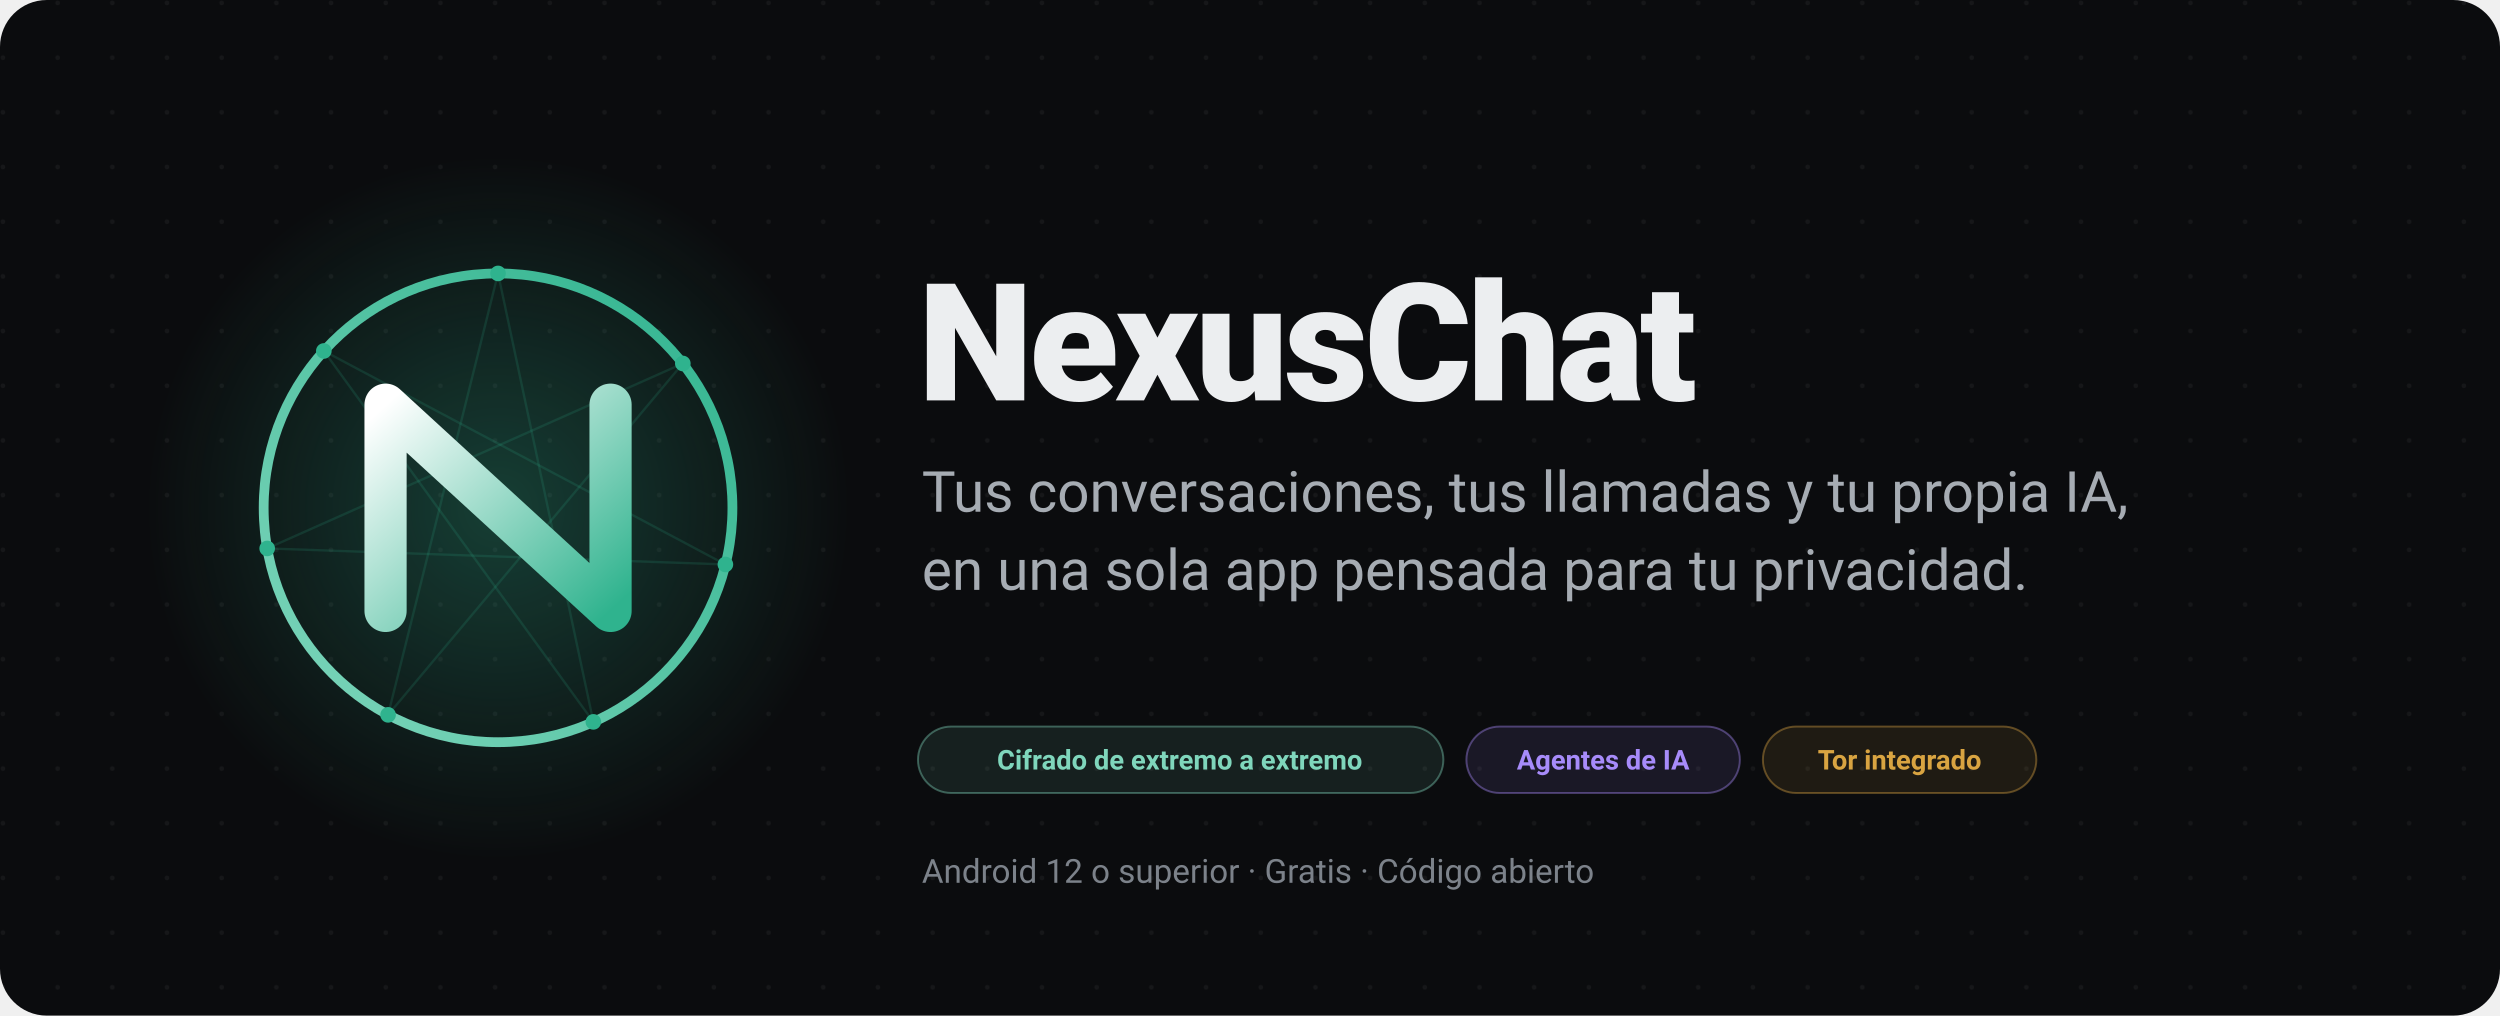
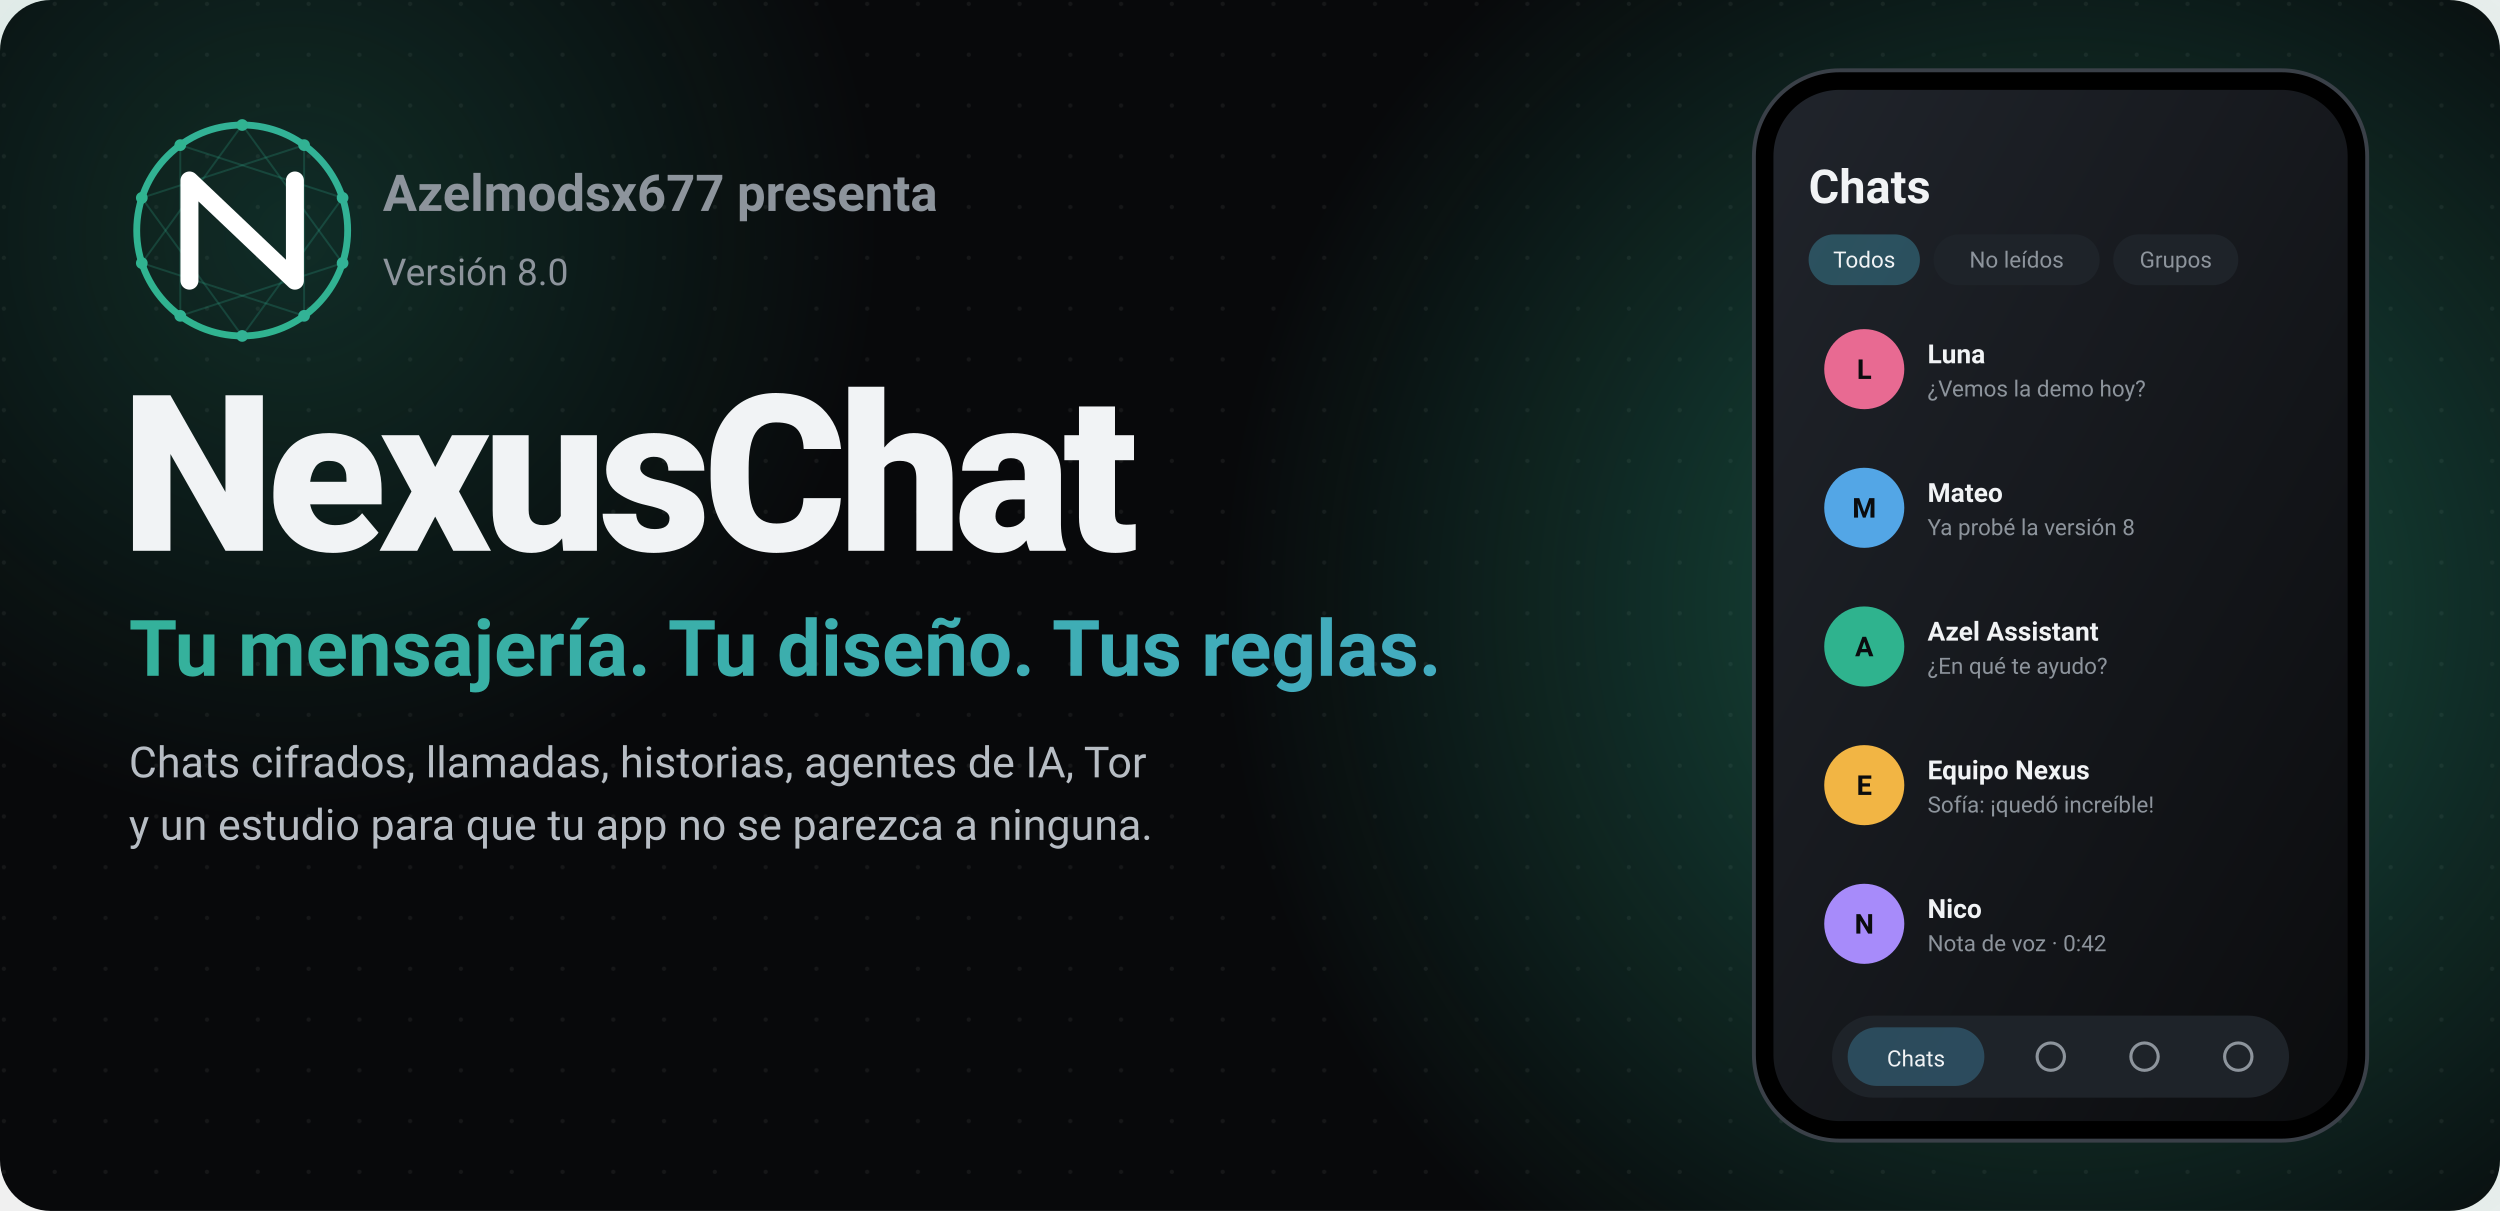
- <svg xmlns="http://www.w3.org/2000/svg" viewBox="0 0 1280 520" font-family="-apple-system,BlinkMacSystemFont,'Segoe UI',Roboto,Helvetica,Arial,sans-serif" role="img" aria-label="NexusChat, mensajería privada con inteligencia artificial">
+ <svg xmlns="http://www.w3.org/2000/svg" viewBox="0 0 1280 620" font-family="-apple-system,BlinkMacSystemFont,'Segoe UI',Roboto,Helvetica,Arial,sans-serif" role="img">
  <defs>
-     <radialGradient id="halo">
-       <stop offset="0" stop-color="#2FB38E" stop-opacity=".30" />
+     <pattern id="dots" width="26" height="26" patternUnits="userSpaceOnUse">
+       <circle cx="2" cy="2" r="1.1" fill="#fff" fill-opacity=".055" />
+     </pattern>
+     <linearGradient id="a" gradientUnits="userSpaceOnUse" x1="0" y1="0" x2="1280" y2="620">
+       <stop offset="0" stop-color="#2FB38E">
+         <animate attributeName="stop-color" values="#2FB38E;#53A6E6;#A78BFA;#FF5C73;#F2B544;#2FB38E" dur="24s" repeatCount="indefinite" />
+       </stop>
+       <stop offset="1" stop-color="#53A6E6">
+         <animate attributeName="stop-color" values="#53A6E6;#A78BFA;#FF5C73;#F2B544;#2FB38E;#53A6E6" dur="24s" repeatCount="indefinite" />
+       </stop>
+     </linearGradient>
+     <radialGradient id="h">
+       <stop offset="0" stop-color="#2FB38E" stop-opacity=".42">
+         <animate attributeName="stop-color" values="#2FB38E;#53A6E6;#A78BFA;#FF5C73;#F2B544;#2FB38E" dur="24s" repeatCount="indefinite" />
+       </stop>
      <stop offset="1" stop-color="#2FB38E" stop-opacity="0" />
    </radialGradient>
-     <linearGradient id="ring" x1="0" x2="1" y1="0" y2="1">
-       <stop offset="0" stop-color="#7FD6BC" />
-       <stop offset="1" stop-color="#2FB38E" />
+     <filter id="glow" x="-20%" y="-40%" width="140%" height="180%">
+       <feGaussianBlur stdDeviation="5" />
+     </filter>
+     <clipPath id="screen">
+       <rect x="908" y="46" width="294" height="528" rx="34" />
+     </clipPath>
+     <linearGradient id="wall" x1="0" y1="0" x2="1" y2="1">
+       <stop offset="0" stop-color="#20242B" />
+       <stop offset="1" stop-color="#0B0C0E" />
    </linearGradient>
-     <linearGradient id="stroke" x1="0" x2="1" y1="0" y2="1">
-       <stop offset="0" stop-color="#fff" />
-       <stop offset="1" stop-color="#2FB38E" />
-     </linearGradient>
-     <pattern id="grid" width="28" height="28" patternUnits="userSpaceOnUse">
-       <circle cx="1.5" cy="1.5" r="1.2" fill="#fff" fill-opacity=".05" />
-     </pattern>
  </defs>
-   <rect width="1280" height="520" rx="24" fill="#0B0C0E" />
-   <rect width="1280" height="520" rx="24" fill="url(#grid)" />
-   <g>
-     <circle cx="255" cy="260" r="180" fill="url(#halo)" />
-     <line x1="255.0" y1="140.0" x2="303.8" y2="369.6" stroke="#2FB38E" stroke-opacity=".16" stroke-width="1.2" />
-     <line x1="349.6" y1="186.1" x2="198.7" y2="366.0" stroke="#2FB38E" stroke-opacity=".16" stroke-width="1.2" />
-     <line x1="371.4" y1="289.0" x2="136.8" y2="280.8" stroke="#2FB38E" stroke-opacity=".16" stroke-width="1.2" />
-     <line x1="303.8" y1="369.6" x2="165.8" y2="179.7" stroke="#2FB38E" stroke-opacity=".16" stroke-width="1.2" />
-     <line x1="198.7" y1="366.0" x2="255.0" y2="140.0" stroke="#2FB38E" stroke-opacity=".16" stroke-width="1.2" />
-     <line x1="136.8" y1="280.8" x2="349.6" y2="186.1" stroke="#2FB38E" stroke-opacity=".16" stroke-width="1.2" />
-     <line x1="165.8" y1="179.7" x2="371.4" y2="289.0" stroke="#2FB38E" stroke-opacity=".16" stroke-width="1.2" />
-     <circle cx="255" cy="260" r="120" fill="none" stroke="url(#ring)" stroke-width="5" stroke-linecap="round" stroke-dasharray="754.0" transform="rotate(-90 255 260)">
-       <animate attributeName="stroke-dashoffset" values="754.0;0;0;754.0" keyTimes="0;.28;.9;1" dur="7s" repeatCount="indefinite" />
-     </circle>
-     <circle cx="255.0" cy="140.0" r="4" fill="#2FB38E">
-       <animate attributeName="r" values="4;7;4" dur="3.2s" begin="0.00s" repeatCount="indefinite" />
-     </circle>
-     <circle cx="349.6" cy="186.1" r="4" fill="#2FB38E">
-       <animate attributeName="r" values="4;7;4" dur="3.2s" begin="0.32s" repeatCount="indefinite" />
-     </circle>
-     <circle cx="371.4" cy="289.0" r="4" fill="#2FB38E">
-       <animate attributeName="r" values="4;7;4" dur="3.2s" begin="0.64s" repeatCount="indefinite" />
-     </circle>
-     <circle cx="303.8" cy="369.6" r="4" fill="#2FB38E">
-       <animate attributeName="r" values="4;7;4" dur="3.2s" begin="0.96s" repeatCount="indefinite" />
-     </circle>
-     <circle cx="198.7" cy="366.0" r="4" fill="#2FB38E">
-       <animate attributeName="r" values="4;7;4" dur="3.2s" begin="1.28s" repeatCount="indefinite" />
-     </circle>
-     <circle cx="136.8" cy="280.8" r="4" fill="#2FB38E">
-       <animate attributeName="r" values="4;7;4" dur="3.2s" begin="1.60s" repeatCount="indefinite" />
-     </circle>
-     <circle cx="165.8" cy="179.7" r="4" fill="#2FB38E">
-       <animate attributeName="r" values="4;7;4" dur="3.2s" begin="1.92s" repeatCount="indefinite" />
-     </circle>
-     <path d="M197.4 312.8 L197.4 207.2 L312.6 312.8 L312.6 207.2" fill="none" stroke="url(#stroke)" stroke-width="21.6" stroke-linecap="round" stroke-linejoin="round" stroke-dasharray="367.5">
-       <animate attributeName="stroke-dashoffset" values="367.5;367.5;0;0;367.5" keyTimes="0;.1;.38;.9;1" dur="7s" repeatCount="indefinite" />
+   <rect width="1280" height="620" rx="26" fill="#08090B" />
+   <rect width="1280" height="620" rx="26" fill="url(#dots)" />
+   <circle cx="1055" cy="310" r="430" fill="url(#h)" />
+   <circle cx="150" cy="120" r="300" fill="url(#h)" opacity=".5" />
+   <g transform="translate(66 60)">
+     <line x1="58.0" y1="4.0" x2="109.4" y2="74.7" stroke="url(#a)" stroke-opacity=".22" stroke-width="1" />
+     <line x1="89.7" y1="14.3" x2="89.7" y2="101.7" stroke="url(#a)" stroke-opacity=".22" stroke-width="1" />
+     <line x1="109.4" y1="41.3" x2="58.0" y2="112.0" stroke="url(#a)" stroke-opacity=".22" stroke-width="1" />
+     <line x1="109.4" y1="74.7" x2="26.3" y2="101.7" stroke="url(#a)" stroke-opacity=".22" stroke-width="1" />
+     <line x1="89.7" y1="101.7" x2="6.6" y2="74.7" stroke="url(#a)" stroke-opacity=".22" stroke-width="1" />
+     <line x1="58.0" y1="112.0" x2="6.6" y2="41.3" stroke="url(#a)" stroke-opacity=".22" stroke-width="1" />
+     <line x1="26.3" y1="101.7" x2="26.3" y2="14.3" stroke="url(#a)" stroke-opacity=".22" stroke-width="1" />
+     <line x1="6.6" y1="74.7" x2="58.0" y2="4.0" stroke="url(#a)" stroke-opacity=".22" stroke-width="1" />
+     <line x1="6.6" y1="41.3" x2="89.7" y2="14.3" stroke="url(#a)" stroke-opacity=".22" stroke-width="1" />
+     <line x1="26.3" y1="14.3" x2="109.4" y2="41.3" stroke="url(#a)" stroke-opacity=".22" stroke-width="1" />
+     <circle cx="58" cy="58" r="54" fill="none" stroke="url(#a)" stroke-width="3.5" stroke-linecap="round" stroke-dasharray="339.3" transform="rotate(-90 58 58)">
+       <animate attributeName="stroke-dashoffset" values="339.3;0;0;339.3" keyTimes="0;.3;.9;1" dur="9s" repeatCount="indefinite" />
+     </circle>
+     <circle cx="58.0" cy="4.0" r="3" fill="url(#a)">
+       <animate attributeName="r" values="2.4;5;2.4" dur="3s" begin="0.0s" repeatCount="indefinite" />
+     </circle>
+     <circle cx="89.7" cy="14.3" r="3" fill="url(#a)">
+       <animate attributeName="r" values="2.4;5;2.4" dur="3s" begin="0.3s" repeatCount="indefinite" />
+     </circle>
+     <circle cx="109.4" cy="41.3" r="3" fill="url(#a)">
+       <animate attributeName="r" values="2.4;5;2.4" dur="3s" begin="0.6s" repeatCount="indefinite" />
+     </circle>
+     <circle cx="109.4" cy="74.7" r="3" fill="url(#a)">
+       <animate attributeName="r" values="2.4;5;2.4" dur="3s" begin="0.9s" repeatCount="indefinite" />
+     </circle>
+     <circle cx="89.7" cy="101.7" r="3" fill="url(#a)">
+       <animate attributeName="r" values="2.4;5;2.4" dur="3s" begin="1.2s" repeatCount="indefinite" />
+     </circle>
+     <circle cx="58.0" cy="112.0" r="3" fill="url(#a)">
+       <animate attributeName="r" values="2.4;5;2.4" dur="3s" begin="1.5s" repeatCount="indefinite" />
+     </circle>
+     <circle cx="26.3" cy="101.7" r="3" fill="url(#a)">
+       <animate attributeName="r" values="2.4;5;2.4" dur="3s" begin="1.8s" repeatCount="indefinite" />
+     </circle>
+     <circle cx="6.6" cy="74.7" r="3" fill="url(#a)">
+       <animate attributeName="r" values="2.4;5;2.4" dur="3s" begin="2.1s" repeatCount="indefinite" />
+     </circle>
+     <circle cx="6.6" cy="41.3" r="3" fill="url(#a)">
+       <animate attributeName="r" values="2.4;5;2.4" dur="3s" begin="2.4s" repeatCount="indefinite" />
+     </circle>
+     <circle cx="26.3" cy="14.3" r="3" fill="url(#a)">
+       <animate attributeName="r" values="2.4;5;2.4" dur="3s" begin="2.7s" repeatCount="indefinite" />
+     </circle>
+     <path d="M31.0 83.7 L31.0 32.4 L85.0 83.7 L85.0 32.4" fill="none" stroke="#fff" stroke-width="9.2" stroke-linecap="round" stroke-linejoin="round" stroke-dasharray="194.4">
+       <animate attributeName="stroke-dashoffset" values="194.4;194.4;0;0;194.4" keyTimes="0;.08;.3;.9;1" dur="9s" repeatCount="indefinite" />
    </path>
  </g>
-   <text x="470" y="205" font-size="84" font-weight="800" fill="#ECEEF0" letter-spacing="-2">NexusChat</text>
-   <text x="472" y="262" font-size="29" fill="#A6ACB3">Tus conversaciones, tus llamadas y tu propia IA,</text>
-   <text x="472" y="302" font-size="29" fill="#A6ACB3">en una sola app pensada para tu privacidad.</text>
-   <g transform="translate(470 372)">
-     <rect width="269" height="34" rx="17" fill="#7FD6BC" fill-opacity=".1" stroke="#7FD6BC" stroke-opacity=".4" />
-     <text x="134" y="22" text-anchor="middle" font-size="14" fill="#7FD6BC" font-weight="600">Cifrado de extremo a extremo</text>
-   </g>
-   <g transform="translate(750.8 372)">
-     <rect width="140" height="34" rx="17" fill="#A78BFA" fill-opacity=".1" stroke="#A78BFA" stroke-opacity=".4" />
-     <text x="70" y="22" text-anchor="middle" font-size="14" fill="#A78BFA" font-weight="600">Agentes de IA</text>
-   </g>
-   <g transform="translate(902.6 372)">
-     <rect width="140" height="34" rx="17" fill="#D9A441" fill-opacity=".1" stroke="#D9A441" stroke-opacity=".4" />
-     <text x="70" y="22" text-anchor="middle" font-size="14" fill="#D9A441" font-weight="600">Tor integrado</text>
-   </g>
-   <text x="472" y="452" font-size="17" fill="#7C828A">Android 12 o superior · Gratis · Código abierto</text>
+   <text x="196" y="108" font-size="26" font-weight="600" fill="#8D949C">Azelmodsx677 presenta</text>
+   <text x="196" y="146" font-size="19" fill="#8D949C">Versión 8.0</text>
+   <text x="62" y="282" font-size="112" font-weight="800" letter-spacing="-4" fill="#F1F3F5">NexusChat</text>
+   <text x="66" y="346" font-size="40" font-weight="700" fill="url(#a)">Tu mensajería. Tu diseño. Tus reglas.</text>
+   <text x="66" y="398" font-size="22" fill="#B7BDC4">Chats cifrados, llamadas, historias, agentes de IA, Tor</text>
+   <text x="66" y="430" font-size="22" fill="#B7BDC4">y un estudio para que tu app no se parezca a ninguna.</text>
+   <g opacity="0">
+     <animate attributeName="opacity" values="0;1" begin="0.3s" dur=".5s" fill="freeze" />
+     <rect x="66" y="472" width="256" height="38" rx="19" fill="url(#a)" fill-opacity=".14" stroke="url(#a)" stroke-opacity=".6" />
+     <text x="194" y="496" font-size="15" font-weight="600" fill="#F1F3F5" text-anchor="middle">Cifrado de extremo a extremo</text>
+   </g>
+   <g opacity="0">
+     <animate attributeName="opacity" values="0;1" begin="0.55s" dur=".5s" fill="freeze" />
+     <rect x="331.8" y="472" width="127" height="38" rx="19" fill="url(#a)" fill-opacity=".14" stroke="url(#a)" stroke-opacity=".6" />
+     <text x="395" y="496" font-size="15" font-weight="600" fill="#F1F3F5" text-anchor="middle">Tor integrado</text>
+   </g>
+   <g opacity="0">
+     <animate attributeName="opacity" values="0;1" begin="0.8s" dur=".5s" fill="freeze" />
+     <rect x="468.6" y="472" width="127" height="38" rx="19" fill="url(#a)" fill-opacity=".14" stroke="url(#a)" stroke-opacity=".6" />
+     <text x="532" y="496" font-size="15" font-weight="600" fill="#F1F3F5" text-anchor="middle">Agentes de IA</text>
+   </g>
+   <g opacity="0">
+     <animate attributeName="opacity" values="0;1" begin="1.05s" dur=".5s" fill="freeze" />
+     <rect x="605.4" y="472" width="178" height="38" rx="19" fill="url(#a)" fill-opacity=".14" stroke="url(#a)" stroke-opacity=".6" />
+     <text x="695" y="496" font-size="15" font-weight="600" fill="#F1F3F5" text-anchor="middle">Kali en tu terminal</text>
+   </g>
+   <rect x="898" y="36" width="314" height="548" rx="44" fill="#000" stroke="#3A4048" stroke-width="2" />
+   <g clip-path="url(#screen)">
+     <rect x="908" y="46" width="294" height="528" fill="url(#wall)" />
+     <text x="926" y="104" font-size="24" font-weight="700" fill="#F1F3F5">Chats</text>
+     <rect x="926" y="120" width="57" height="26" rx="13" fill="url(#a)" fill-opacity=".35" />
+     <text x="954.5" y="137" font-size="11.5" fill="#F1F3F5" text-anchor="middle">Todos</text>
+     <rect x="990" y="120" width="85" height="26" rx="13" fill="#1E2329" fill-opacity="1" />
+     <text x="1032.5" y="137" font-size="11.5" fill="#8D949C" text-anchor="middle">No leídos</text>
+     <rect x="1082" y="120" width="64" height="26" rx="13" fill="#1E2329" fill-opacity="1" />
+     <text x="1114.0" y="137" font-size="11.5" fill="#8D949C" text-anchor="middle">Grupos</text>
+     <g opacity="0">
+       <animate attributeName="opacity" dur="18s" repeatCount="indefinite" keyTimes="0;0.01;0.022;0.161;0.173;1" values="0;0;1;1;0;0" />
+       <rect x="918" y="158" width="274" height="62" rx="10" fill="url(#a)" />
+       <rect x="923" y="158" width="269" height="62" rx="10" fill="#14171B" />
+       <rect x="918" y="229" width="274" height="62" rx="10" fill="url(#a)" />
+       <rect x="923" y="229" width="269" height="62" rx="10" fill="#14171B" />
+       <rect x="918" y="300" width="274" height="62" rx="10" fill="url(#a)" />
+       <rect x="923" y="300" width="269" height="62" rx="10" fill="#14171B" />
+       <rect x="918" y="371" width="274" height="62" rx="10" fill="url(#a)" />
+       <rect x="923" y="371" width="269" height="62" rx="10" fill="#14171B" />
+       <rect x="918" y="442" width="274" height="62" rx="10" fill="url(#a)" />
+       <rect x="923" y="442" width="269" height="62" rx="10" fill="#14171B" />
+     </g>
+     <g opacity="0">
+       <animate attributeName="opacity" dur="18s" repeatCount="indefinite" keyTimes="0;0.173;0.185;0.325;0.337;1" values="0;0;1;1;0;0" />
+       <rect x="918" y="158" width="274" height="62" rx="12" fill="none" stroke="url(#a)" stroke-width="3" filter="url(#glow)" />
+       <rect x="918" y="158" width="274" height="62" rx="12" fill="#08090B" stroke="url(#a)" stroke-width="1.4" />
+       <rect x="918" y="229" width="274" height="62" rx="12" fill="none" stroke="url(#a)" stroke-width="3" filter="url(#glow)" />
+       <rect x="918" y="229" width="274" height="62" rx="12" fill="#08090B" stroke="url(#a)" stroke-width="1.4" />
+       <rect x="918" y="300" width="274" height="62" rx="12" fill="none" stroke="url(#a)" stroke-width="3" filter="url(#glow)" />
+       <rect x="918" y="300" width="274" height="62" rx="12" fill="#08090B" stroke="url(#a)" stroke-width="1.4" />
+       <rect x="918" y="371" width="274" height="62" rx="12" fill="none" stroke="url(#a)" stroke-width="3" filter="url(#glow)" />
+       <rect x="918" y="371" width="274" height="62" rx="12" fill="#08090B" stroke="url(#a)" stroke-width="1.4" />
+       <rect x="918" y="442" width="274" height="62" rx="12" fill="none" stroke="url(#a)" stroke-width="3" filter="url(#glow)" />
+       <rect x="918" y="442" width="274" height="62" rx="12" fill="#08090B" stroke="url(#a)" stroke-width="1.4" />
+     </g>
+     <g opacity="0">
+       <animate attributeName="opacity" dur="18s" repeatCount="indefinite" keyTimes="0;0.337;0.349;0.488;0.5;1" values="0;0;1;1;0;0" />
+       <rect x="918" y="158" width="274" height="62" rx="10" fill="#14171B" stroke="url(#a)" stroke-opacity=".55" stroke-width="2.5" />
+       <path d="M920 174 L934 160" stroke="url(#a)" stroke-width="2" />
+       <path d="M1190 204 L1176 218" stroke="url(#a)" stroke-width="2" />
+       <rect x="918" y="229" width="274" height="62" rx="10" fill="#14171B" stroke="url(#a)" stroke-opacity=".55" stroke-width="2.5" />
+       <path d="M920 245 L934 231" stroke="url(#a)" stroke-width="2" />
+       <path d="M1190 275 L1176 289" stroke="url(#a)" stroke-width="2" />
+       <rect x="918" y="300" width="274" height="62" rx="10" fill="#14171B" stroke="url(#a)" stroke-opacity=".55" stroke-width="2.5" />
+       <path d="M920 316 L934 302" stroke="url(#a)" stroke-width="2" />
+       <path d="M1190 346 L1176 360" stroke="url(#a)" stroke-width="2" />
+       <rect x="918" y="371" width="274" height="62" rx="10" fill="#14171B" stroke="url(#a)" stroke-opacity=".55" stroke-width="2.5" />
+       <path d="M920 387 L934 373" stroke="url(#a)" stroke-width="2" />
+       <path d="M1190 417 L1176 431" stroke="url(#a)" stroke-width="2" />
+       <rect x="918" y="442" width="274" height="62" rx="10" fill="#14171B" stroke="url(#a)" stroke-opacity=".55" stroke-width="2.5" />
+       <path d="M920 458 L934 444" stroke="url(#a)" stroke-width="2" />
+       <path d="M1190 488 L1176 502" stroke="url(#a)" stroke-width="2" />
+     </g>
+     <g opacity="0">
+       <animate attributeName="opacity" dur="18s" repeatCount="indefinite" keyTimes="0;0.5;0.512;0.651;0.663;1" values="0;0;1;1;0;0" />
+       <rect x="918" y="158" width="274" height="62" rx="16" fill="#fff" fill-opacity=".07" stroke="#fff" stroke-opacity=".2" />
+       <rect x="918" y="229" width="274" height="62" rx="16" fill="#fff" fill-opacity=".07" stroke="#fff" stroke-opacity=".2" />
+       <rect x="918" y="300" width="274" height="62" rx="16" fill="#fff" fill-opacity=".07" stroke="#fff" stroke-opacity=".2" />
+       <rect x="918" y="371" width="274" height="62" rx="16" fill="#fff" fill-opacity=".07" stroke="#fff" stroke-opacity=".2" />
+       <rect x="918" y="442" width="274" height="62" rx="16" fill="#fff" fill-opacity=".07" stroke="#fff" stroke-opacity=".2" />
+     </g>
+     <g opacity="0">
+       <animate attributeName="opacity" dur="18s" repeatCount="indefinite" keyTimes="0;0.663;0.675;0.815;0.827;1" values="0;0;1;1;0;0" />
+       <rect x="918" y="163" width="274" height="62" rx="12" fill="url(#a)" fill-opacity=".55" />
+       <rect x="918" y="158" width="274" height="62" rx="12" fill="#1E2329" />
+       <rect x="918" y="234" width="274" height="62" rx="12" fill="url(#a)" fill-opacity=".55" />
+       <rect x="918" y="229" width="274" height="62" rx="12" fill="#1E2329" />
+       <rect x="918" y="305" width="274" height="62" rx="12" fill="url(#a)" fill-opacity=".55" />
+       <rect x="918" y="300" width="274" height="62" rx="12" fill="#1E2329" />
+       <rect x="918" y="376" width="274" height="62" rx="12" fill="url(#a)" fill-opacity=".55" />
+       <rect x="918" y="371" width="274" height="62" rx="12" fill="#1E2329" />
+       <rect x="918" y="447" width="274" height="62" rx="12" fill="url(#a)" fill-opacity=".55" />
+       <rect x="918" y="442" width="274" height="62" rx="12" fill="#1E2329" />
+     </g>
+     <g opacity="0">
+       <animate attributeName="opacity" dur="18s" repeatCount="indefinite" keyTimes="0;0.827;0.839;0.978;0.99;1" values="0;0;1;1;0;0" />
+       <rect x="918" y="158" width="274" height="62" rx="10" fill="none" stroke="url(#a)" stroke-width="1.5" />
+       <rect x="918" y="229" width="274" height="62" rx="10" fill="none" stroke="url(#a)" stroke-width="1.5" />
+       <rect x="918" y="300" width="274" height="62" rx="10" fill="none" stroke="url(#a)" stroke-width="1.5" />
+       <rect x="918" y="371" width="274" height="62" rx="10" fill="none" stroke="url(#a)" stroke-width="1.5" />
+       <rect x="918" y="442" width="274" height="62" rx="10" fill="none" stroke="url(#a)" stroke-width="1.5" />
+     </g>
+     <circle cx="954.5" cy="189.0" r="20.5" fill="#E86A92" />
+     <text x="954.5" y="194.0" font-size="14" font-weight="700" fill="#0B0C0E" text-anchor="middle">L</text>
+     <text x="986.9" y="186.0" font-size="13.5" font-weight="600" fill="#F1F3F5">Luna</text>
+     <text x="986.9" y="203.0" font-size="11.5" fill="#8D949C">¿Vemos la demo hoy?</text>
+     <circle cx="954.5" cy="260.0" r="20.5" fill="#53A6E6" />
+     <text x="954.5" y="265.0" font-size="14" font-weight="700" fill="#0B0C0E" text-anchor="middle">M</text>
+     <text x="986.9" y="257.0" font-size="13.5" font-weight="600" fill="#F1F3F5">Mateo</text>
+     <text x="986.9" y="274.0" font-size="11.5" fill="#8D949C">Ya probé la versión 8</text>
+     <circle cx="954.5" cy="331.0" r="20.5" fill="#2FB38E" />
+     <text x="954.5" y="336.0" font-size="14" font-weight="700" fill="#0B0C0E" text-anchor="middle">A</text>
+     <text x="986.9" y="328.0" font-size="13.5" font-weight="600" fill="#F1F3F5">Azel Assistant</text>
+     <text x="986.9" y="345.0" font-size="11.5" fill="#8D949C">¿En qué te ayudo?</text>
+     <circle cx="954.5" cy="402.0" r="20.5" fill="#F2B544" />
+     <text x="954.5" y="407.0" font-size="14" font-weight="700" fill="#0B0C0E" text-anchor="middle">E</text>
+     <text x="986.9" y="399.0" font-size="13.5" font-weight="600" fill="#F1F3F5">Equipo Nexus</text>
+     <text x="986.9" y="416.0" font-size="11.5" fill="#8D949C">Sofía: ¡quedó increíble!</text>
+     <circle cx="954.5" cy="473.0" r="20.5" fill="#A78BFA" />
+     <text x="954.5" y="478.0" font-size="14" font-weight="700" fill="#0B0C0E" text-anchor="middle">N</text>
+     <text x="986.9" y="470.0" font-size="13.5" font-weight="600" fill="#F1F3F5">Nico</text>
+     <text x="986.9" y="487.0" font-size="11.5" fill="#8D949C">Nota de voz · 0:42</text>
+     <rect x="938" y="520" width="234" height="42" rx="21" fill="#1E2329" />
+     <rect x="946" y="526" width="70" height="30" rx="15" fill="url(#a)" fill-opacity=".3" />
+     <text x="981" y="546" font-size="11.5" fill="#F1F3F5" text-anchor="middle">Chats</text>
+     <circle cx="1050" cy="541" r="7" fill="none" stroke="#8D949C" stroke-width="1.6" />
+     <circle cx="1098" cy="541" r="7" fill="none" stroke="#8D949C" stroke-width="1.6" />
+     <circle cx="1146" cy="541" r="7" fill="none" stroke="#8D949C" stroke-width="1.6" />
+   </g>
+   <g opacity="0">
+     <animate attributeName="opacity" dur="18s" repeatCount="indefinite" keyTimes="0;0.01;0.022;0.161;0.173;1" values="0;0;1;1;0;0" />
+     <rect x="710" y="282" width="158" height="44" rx="22" fill="#14171B" stroke="url(#a)" stroke-width="1.6" />
+     <text x="789" y="310" font-size="17" font-weight="600" fill="#F1F3F5" text-anchor="middle">Barra lateral</text>
+     <path d="M868 304 L896 304" stroke="url(#a)" stroke-width="1.6" />
+   </g>
+   <g opacity="0">
+     <animate attributeName="opacity" dur="18s" repeatCount="indefinite" keyTimes="0;0.173;0.185;0.325;0.337;1" values="0;0;1;1;0;0" />
+     <rect x="796" y="282" width="72" height="44" rx="22" fill="#14171B" stroke="url(#a)" stroke-width="1.6" />
+     <text x="832" y="310" font-size="17" font-weight="600" fill="#F1F3F5" text-anchor="middle">Neón</text>
+     <path d="M868 304 L896 304" stroke="url(#a)" stroke-width="1.6" />
+   </g>
+   <g opacity="0">
+     <animate attributeName="opacity" dur="18s" repeatCount="indefinite" keyTimes="0;0.337;0.349;0.488;0.5;1" values="0;0;1;1;0;0" />
+     <rect x="739" y="282" width="129" height="44" rx="22" fill="#14171B" stroke="url(#a)" stroke-width="1.6" />
+     <text x="804" y="310" font-size="17" font-weight="600" fill="#F1F3F5" text-anchor="middle">Relieve 3D</text>
+     <path d="M868 304 L896 304" stroke="url(#a)" stroke-width="1.6" />
+   </g>
+   <g opacity="0">
+     <animate attributeName="opacity" dur="18s" repeatCount="indefinite" keyTimes="0;0.5;0.512;0.651;0.663;1" values="0;0;1;1;0;0" />
+     <rect x="768" y="282" width="100" height="44" rx="22" fill="#14171B" stroke="url(#a)" stroke-width="1.6" />
+     <text x="818" y="310" font-size="17" font-weight="600" fill="#F1F3F5" text-anchor="middle">Cristal</text>
+     <path d="M868 304 L896 304" stroke="url(#a)" stroke-width="1.6" />
+   </g>
+   <g opacity="0">
+     <animate attributeName="opacity" dur="18s" repeatCount="indefinite" keyTimes="0;0.663;0.675;0.815;0.827;1" values="0;0;1;1;0;0" />
+     <rect x="739" y="282" width="129" height="44" rx="22" fill="#14171B" stroke="url(#a)" stroke-width="1.6" />
+     <text x="804" y="310" font-size="17" font-weight="600" fill="#F1F3F5" text-anchor="middle">Tarjeta 3D</text>
+     <path d="M868 304 L896 304" stroke="url(#a)" stroke-width="1.6" />
+   </g>
+   <g opacity="0">
+     <animate attributeName="opacity" dur="18s" repeatCount="indefinite" keyTimes="0;0.827;0.839;0.978;0.99;1" values="0;0;1;1;0;0" />
+     <rect x="786" y="282" width="82" height="44" rx="22" fill="#14171B" stroke="url(#a)" stroke-width="1.6" />
+     <text x="827" y="310" font-size="17" font-weight="600" fill="#F1F3F5" text-anchor="middle">Borde</text>
+     <path d="M868 304 L896 304" stroke="url(#a)" stroke-width="1.6" />
+   </g>
</svg>
